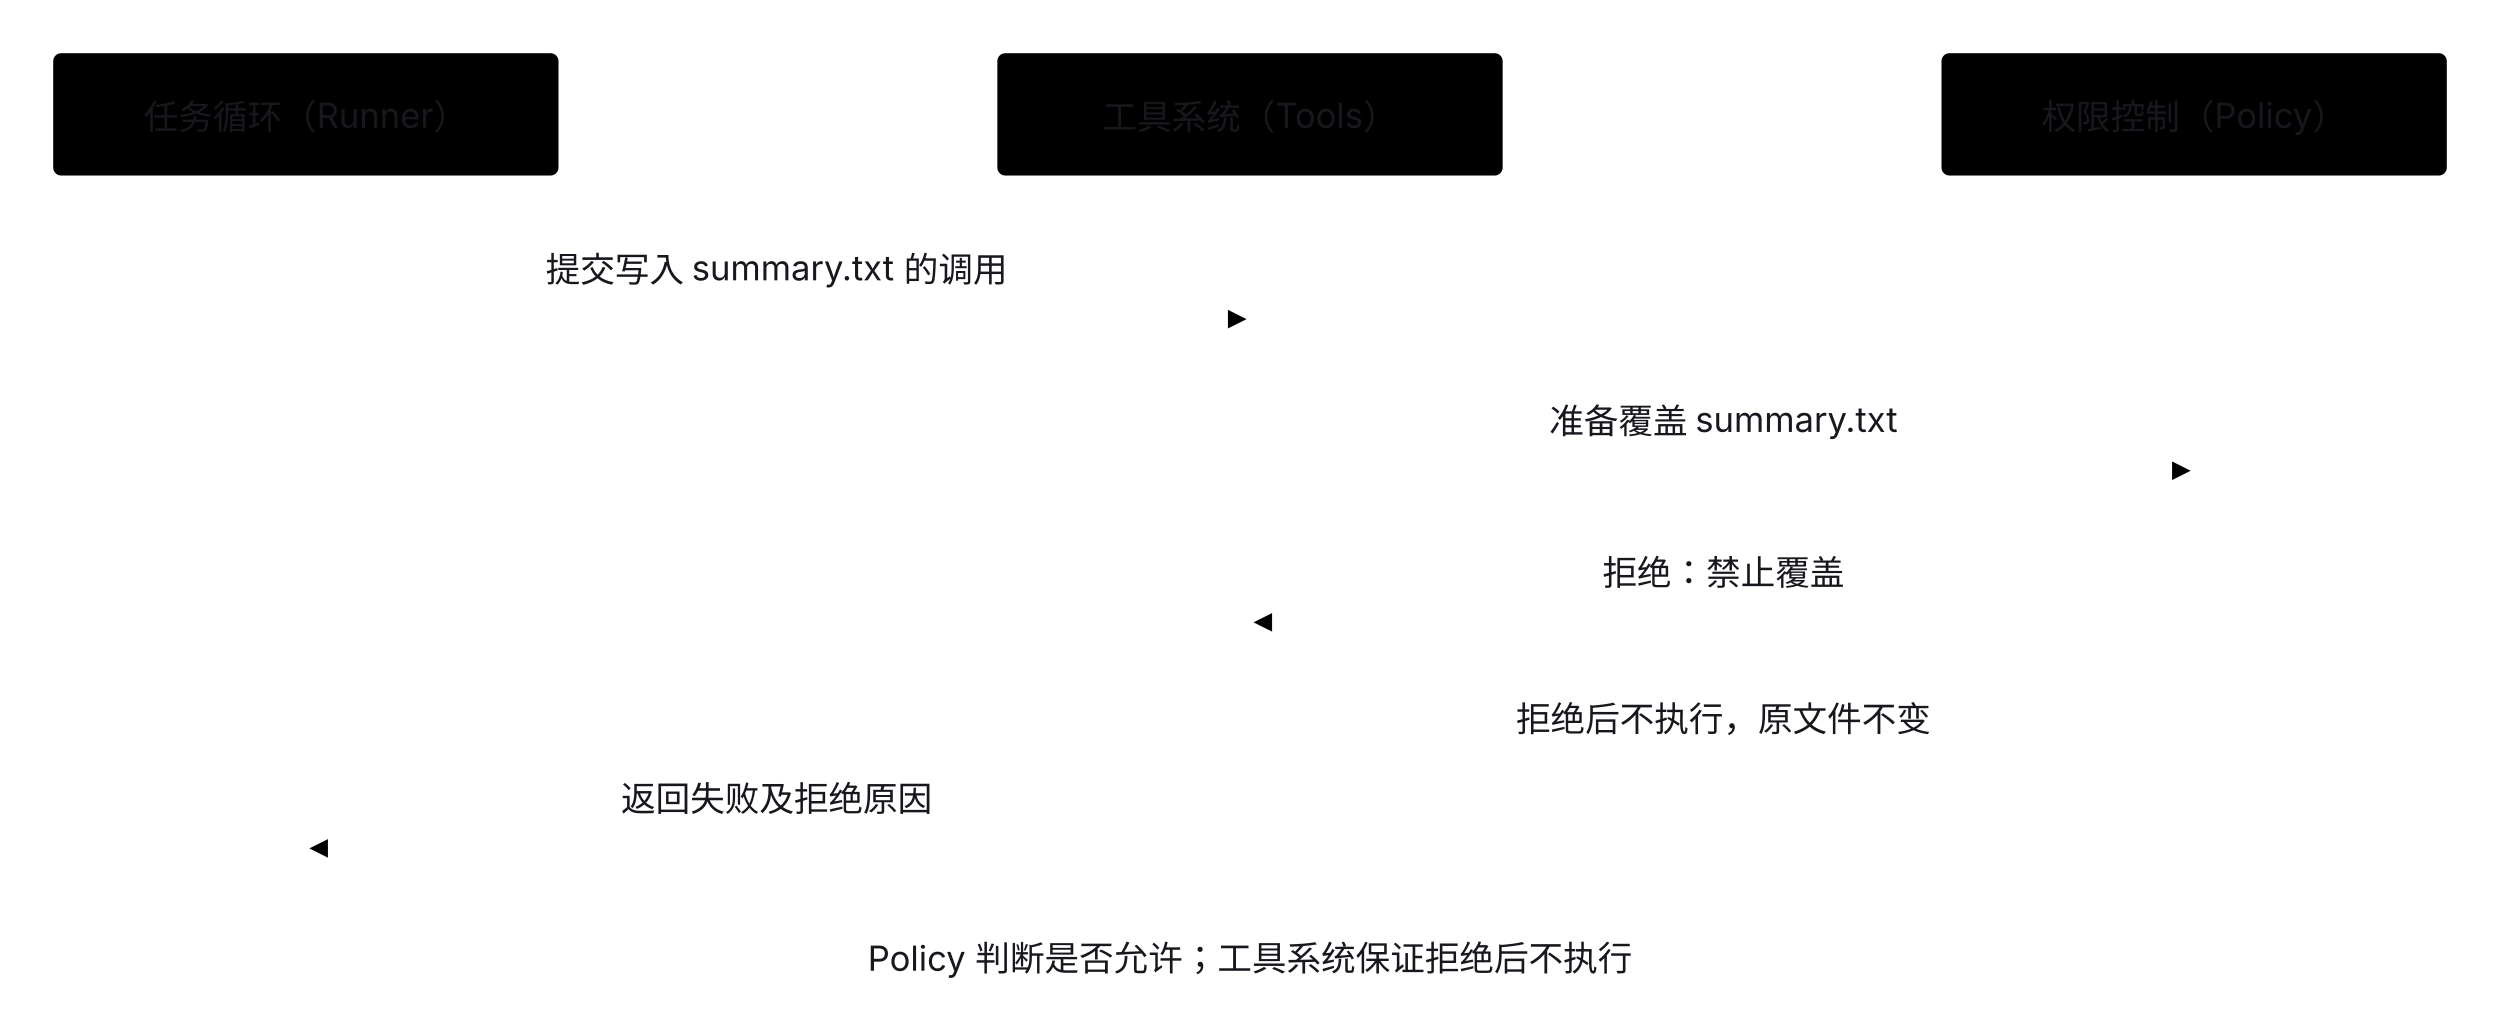
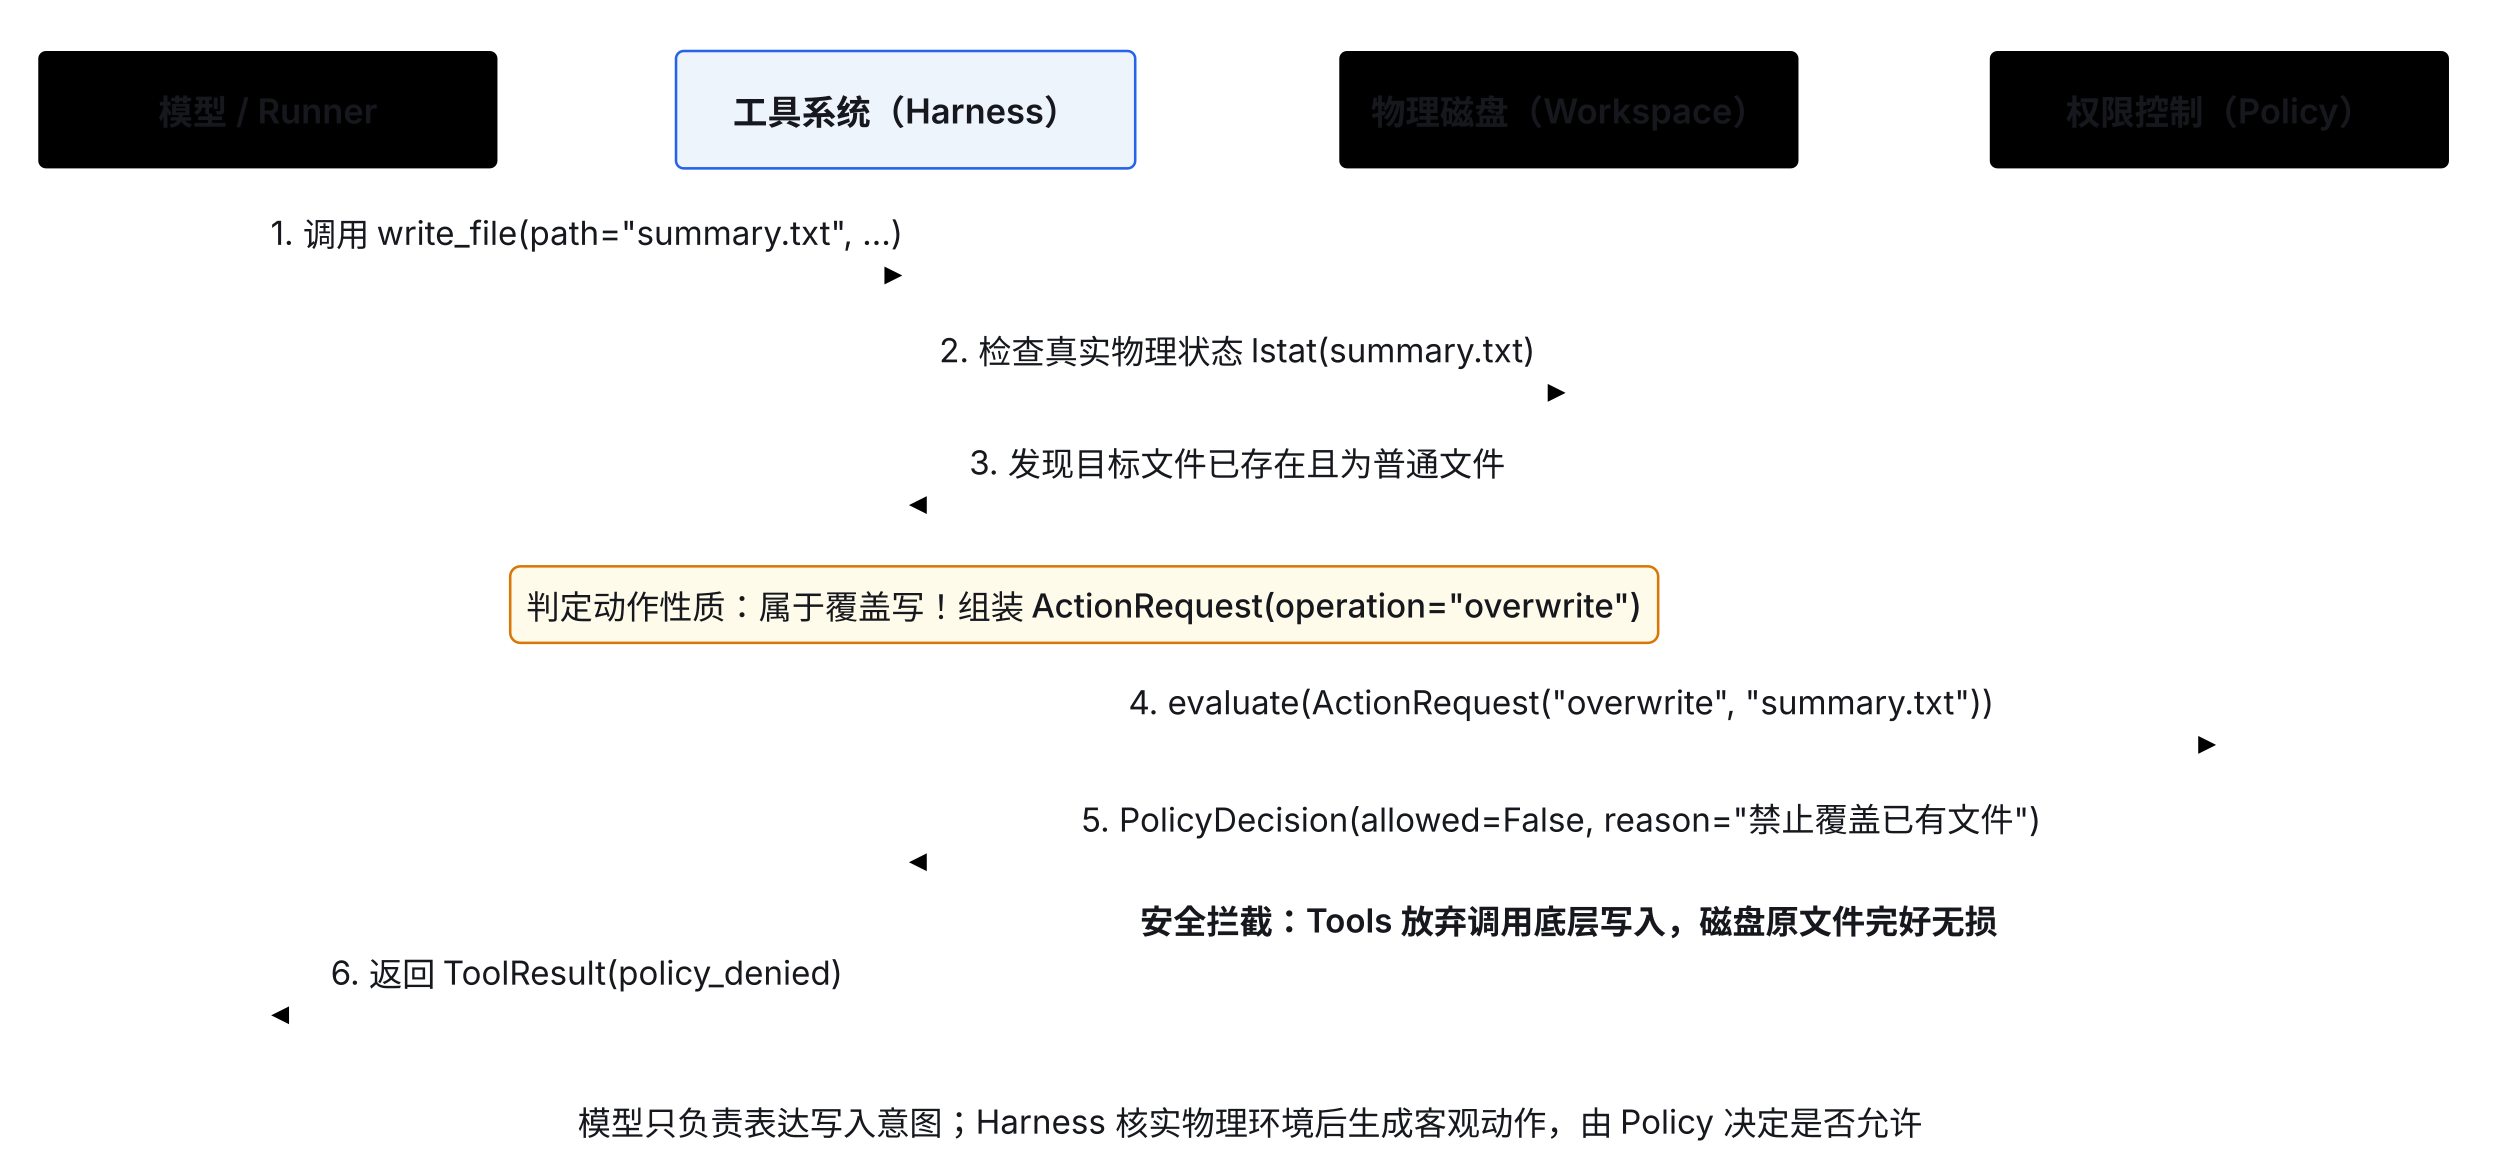
- <svg xmlns="http://www.w3.org/2000/svg" class="am-diagram" viewBox="0 0 940 380">
+ <svg xmlns="http://www.w3.org/2000/svg" class="am-diagram" viewBox="0 0 980 460">
  <style>.am-diagram { margin: 0; overflow-x: auto; text-align: center; }
- /* Embedded previews can lose html[data-theme]; the fallbacks keep diagrams readable, and defined theme variables still win. */
.am-diagram svg { max-width: 100%; height: auto; font-family: var(--font-sans, sans-serif); }
.am-diagram text { fill: var(--ink, #16181d); font-size: 13px; }
- /* Diagram tokens (docs/reference.md, "Diagram tokens"): each painted part reads an optional token and falls back to the look it always had,
-    so a theme that sets none of them draws the same diagram. Font family, size and weight are not tokens: diagram text is measured for the sans font. */
.am-node-shape { fill: var(--node-fill, var(--paper, #ffffff)); stroke: var(--node-stroke, var(--line, #1d2026)); stroke-width: var(--node-width, var(--bw, 1.5px)); filter: var(--node-shadow, none); }
- /* A cylinder is two shapes (body, then cap): only the body casts the shadow. */
- .am-node-shape ~ .am-node-shape { filter: none; }
- /* The corner radius is an SVG attribute (the fallback for Safari before 17.4, which ignores a CSS rx); the default here equals the attribute. A pill and a diamond keep their shape. */
- .am-node--rect .am-node-shape, .am-node--er .am-node-shape { rx: var(--node-radius, 3px); }
+ .am-node--rect .am-node-shape { rx: var(--node-radius, 3px); }
.am-node--hi .am-node-shape { fill: var(--hi-fill, var(--accent-bg, #e4ecf8)); stroke: var(--hi-stroke, var(--accent, #1d5fbf)); }
.am-diagram .am-node-text { fill: var(--node-text, var(--ink, #16181d)); }
- .am-node--hi text { fill: var(--hi-text, var(--accent, #1d5fbf)); font-weight: 600; }
- .am-diagram .am-node--hi .am-node-text { fill: var(--hi-text, var(--accent, #1d5fbf)); }
.am-edge { fill: none; stroke: var(--edge-color, var(--ink-2, #4b5260)); stroke-width: var(--edge-width, 1.3); }
.am-edge--dashed { stroke-dasharray: 5 4; }
.am-arrow { fill: var(--edge-color, var(--ink-2, #4b5260)); }
- .am-edge-label rect { fill: var(--paper, #ffffff); }
- .am-diagram .am-edge-label text { fill: var(--edge-label, var(--accent, #1d5fbf)); font-size: 11.5px; }
- .am-cluster { fill: var(--cluster-fill, var(--fill, #f3f5f8)); stroke: var(--cluster-stroke, var(--line-2, #d6dae1)); stroke-width: 1; stroke-dasharray: 4 3; }
- .am-diagram .am-cluster-label { fill: var(--ink-2, #4b5260); font: 11px var(--font-mono, monospace); }
- /* The PK / FK / UK marks of an entity follow the node text, and the highlighted text in a highlighted entity, so they stay readable on the theme's fills. */
- .am-diagram .am-er-key { fill: var(--node-text, var(--ink-2, #4b5260)); }
- .am-diagram .am-node--hi .am-er-key { fill: var(--hi-text, var(--ink-2, #4b5260)); }
.am-lifeline { stroke: var(--lifeline-color, var(--ink-3, #8b929e)); stroke-width: 1; stroke-dasharray: 4 4; }
- /* An actor (and the box of a divider) looks like a node unless the theme sets the actor tokens. */
.am-actor { fill: var(--actor-fill, var(--node-fill, var(--paper, #ffffff))); stroke: var(--actor-stroke, var(--node-stroke, var(--line, #1d2026))); stroke-width: var(--node-width, var(--bw, 1.5px)); filter: var(--node-shadow, none); rx: var(--node-radius, 2px); }
- .am-diagram .am-actor-text { fill: var(--actor-text, var(--node-text, var(--ink, #16181d))); }
- .am-note { fill: var(--note-fill, var(--warn-bg, #fdf3e2)); stroke: var(--note-stroke, var(--warn, #a8620a)); stroke-width: var(--note-width, 1); rx: var(--note-radius, 2px); }
- .am-diagram .am-step { fill: var(--ink-3, #8b929e); font: 10px var(--font-mono, monospace); }
- 
- 
+ .am-actor--hi { fill: var(--hi-fill, #eef4fc); stroke: var(--hi-stroke, #2563eb); }
+ .am-diagram .am-actor-text { fill: var(--actor-text, var(--node-text, var(--ink, #16181d))); font-weight: 600; font-size: 13.5px; }
+ .am-note-box { fill: #fffbeb; stroke: #d97706; stroke-width: 1; rx: 4px; }
+ .am-note-text { fill: #92400e; font-size: 12px; font-weight: 500; }
svg{font-family:-apple-system,BlinkMacSystemFont,"Segoe UI","Microsoft YaHei",sans-serif;color:#16181d}
</style>
  <defs>
    <marker id="policy-principles-arrow" viewBox="0 0 10 10" refX="9" refY="5" markerWidth="7" markerHeight="7" orient="auto-start-reverse">
      <path class="am-arrow" d="M0,0 L10,5 L0,10 z" />
    </marker>
  </defs>
-   <line class="am-lifeline" x1="115" y1="66" x2="115" y2="350" />
-   <line class="am-lifeline" x1="470" y1="66" x2="470" y2="350" />
-   <line class="am-lifeline" x1="825" y1="66" x2="825" y2="350" />
+   <line class="am-lifeline" x1="105" y1="66" x2="105" y2="415" />
+   <line class="am-lifeline" x1="355" y1="66" x2="355" y2="415" />
+   <line class="am-lifeline" x1="615" y1="66" x2="615" y2="415" />
+   <line class="am-lifeline" x1="870" y1="66" x2="870" y2="415" />
  <g>
-     <rect class="am-actor" x="20" y="20" width="190" height="46" rx="3" />
-     <text class="am-actor-text" x="115" y="43" text-anchor="middle" dominant-baseline="central">任务循环（Runner）</text>
+     <rect class="am-actor" x="15" y="20" width="180" height="46" rx="3" />
+     <text class="am-actor-text" x="105" y="43" text-anchor="middle" dominant-baseline="central">模型 / Runner</text>
  </g>
  <g>
-     <rect class="am-actor" x="375" y="20" width="190" height="46" rx="3" />
-     <text class="am-actor-text" x="470" y="43" text-anchor="middle" dominant-baseline="central">工具系统（Tools）</text>
+     <rect class="am-actor am-actor--hi" x="265" y="20" width="180" height="46" rx="3" />
+     <text class="am-actor-text" x="355" y="43" text-anchor="middle" dominant-baseline="central">工具系统（Harness）</text>
  </g>
  <g>
-     <rect class="am-actor" x="730" y="20" width="190" height="46" rx="3" />
-     <text class="am-actor-text" x="825" y="43" text-anchor="middle" dominant-baseline="central">权限控制（Policy）</text>
+     <rect class="am-actor" x="525" y="20" width="180" height="46" rx="3" />
+     <text class="am-actor-text" x="615" y="43" text-anchor="middle" dominant-baseline="central">物理磁盘（Workspace）</text>
  </g>
  <g>
-     <text x="292" y="106" text-anchor="middle">提交写入 summary.txt 的调用</text>
-     <path class="am-edge" d="M115,120 H468" marker-end="url(#policy-principles-arrow)" />
+     <rect class="am-actor" x="780" y="20" width="180" height="46" rx="3" />
+     <text class="am-actor-text" x="870" y="43" text-anchor="middle" dominant-baseline="central">权限控制（Policy）</text>
  </g>
  <g>
-     <text x="648" y="163" text-anchor="middle">准备覆盖 summary.txt</text>
-     <path class="am-edge" d="M470,177 H823" marker-end="url(#policy-principles-arrow)" />
+     <text x="230" y="96" text-anchor="middle">1. 调用 write_file(path="summary.txt", ...)</text>
+     <path class="am-edge" d="M105,108 H353" marker-end="url(#policy-principles-arrow)" />
  </g>
  <g>
-     <text x="648" y="220" text-anchor="middle">拒绝：禁止覆盖</text>
-     <path class="am-edge am-edge--dashed" d="M825,234 H472" marker-end="url(#policy-principles-arrow)" />
+     <text x="485" y="142" text-anchor="middle">2. 检查真实物理状态 lstat(summary.txt)</text>
+     <path class="am-edge" d="M355,154 H613" marker-end="url(#policy-principles-arrow)" />
  </g>
  <g>
-     <text x="292" y="305" text-anchor="middle">返回失败及拒绝原因</text>
-     <path class="am-edge am-edge--dashed" d="M470,319 H117" marker-end="url(#policy-principles-arrow)" />
+     <text x="485" y="186" text-anchor="middle">3. 发现目标文件已存在且为普通文件</text>
+     <path class="am-edge am-edge--dashed" d="M615,198 H357" marker-end="url(#policy-principles-arrow)" />
  </g>
-   <text x="648" y="275" text-anchor="middle" font-size="13">拒绝后不执行，原文件不变</text>
-   <text x="470" y="365" text-anchor="middle" font-size="13">Policy 判断是否允许；工具系统保证拒绝后不执行</text>
+   <g>
+     <rect class="am-note-box" x="200" y="222" width="450" height="30" />
+     <text class="am-note-text" x="425" y="237" text-anchor="middle" dominant-baseline="central">判定动作性质：属于覆盖写！组装 ActionRequest(operation="overwrite")</text>
+   </g>
+   <g>
+     <text x="612" y="280" text-anchor="middle">4. evaluate(ActionRequest("overwrite", "summary.txt"))</text>
+     <path class="am-edge" d="M355,292 H868" marker-end="url(#policy-principles-arrow)" />
+   </g>
+   <g>
+     <text x="612" y="326" text-anchor="middle">5. PolicyDecision(allowed=False, reason="禁止覆盖已有文件")</text>
+     <path class="am-edge am-edge--dashed" d="M870,338 H357" marker-end="url(#policy-principles-arrow)" />
+   </g>
+   <text x="615" y="366" text-anchor="middle" fill="#dc2626" font-size="12" font-weight="600">安全拦截：Tools 放弃调用底层写入，磁盘原文件完好无损</text>
+   <g>
+     <text x="230" y="386" text-anchor="middle">6. 返回 ToolResult(policy_denied)</text>
+     <path class="am-edge am-edge--dashed" d="M355,398 H107" marker-end="url(#policy-principles-arrow)" />
+   </g>
+   <text x="490" y="445" text-anchor="middle" font-size="13" fill="#475569">模型只负责表达写入意图；Harness 核实物理环境后生成客观动作，由 Policy 决定是否允许</text>
</svg>
